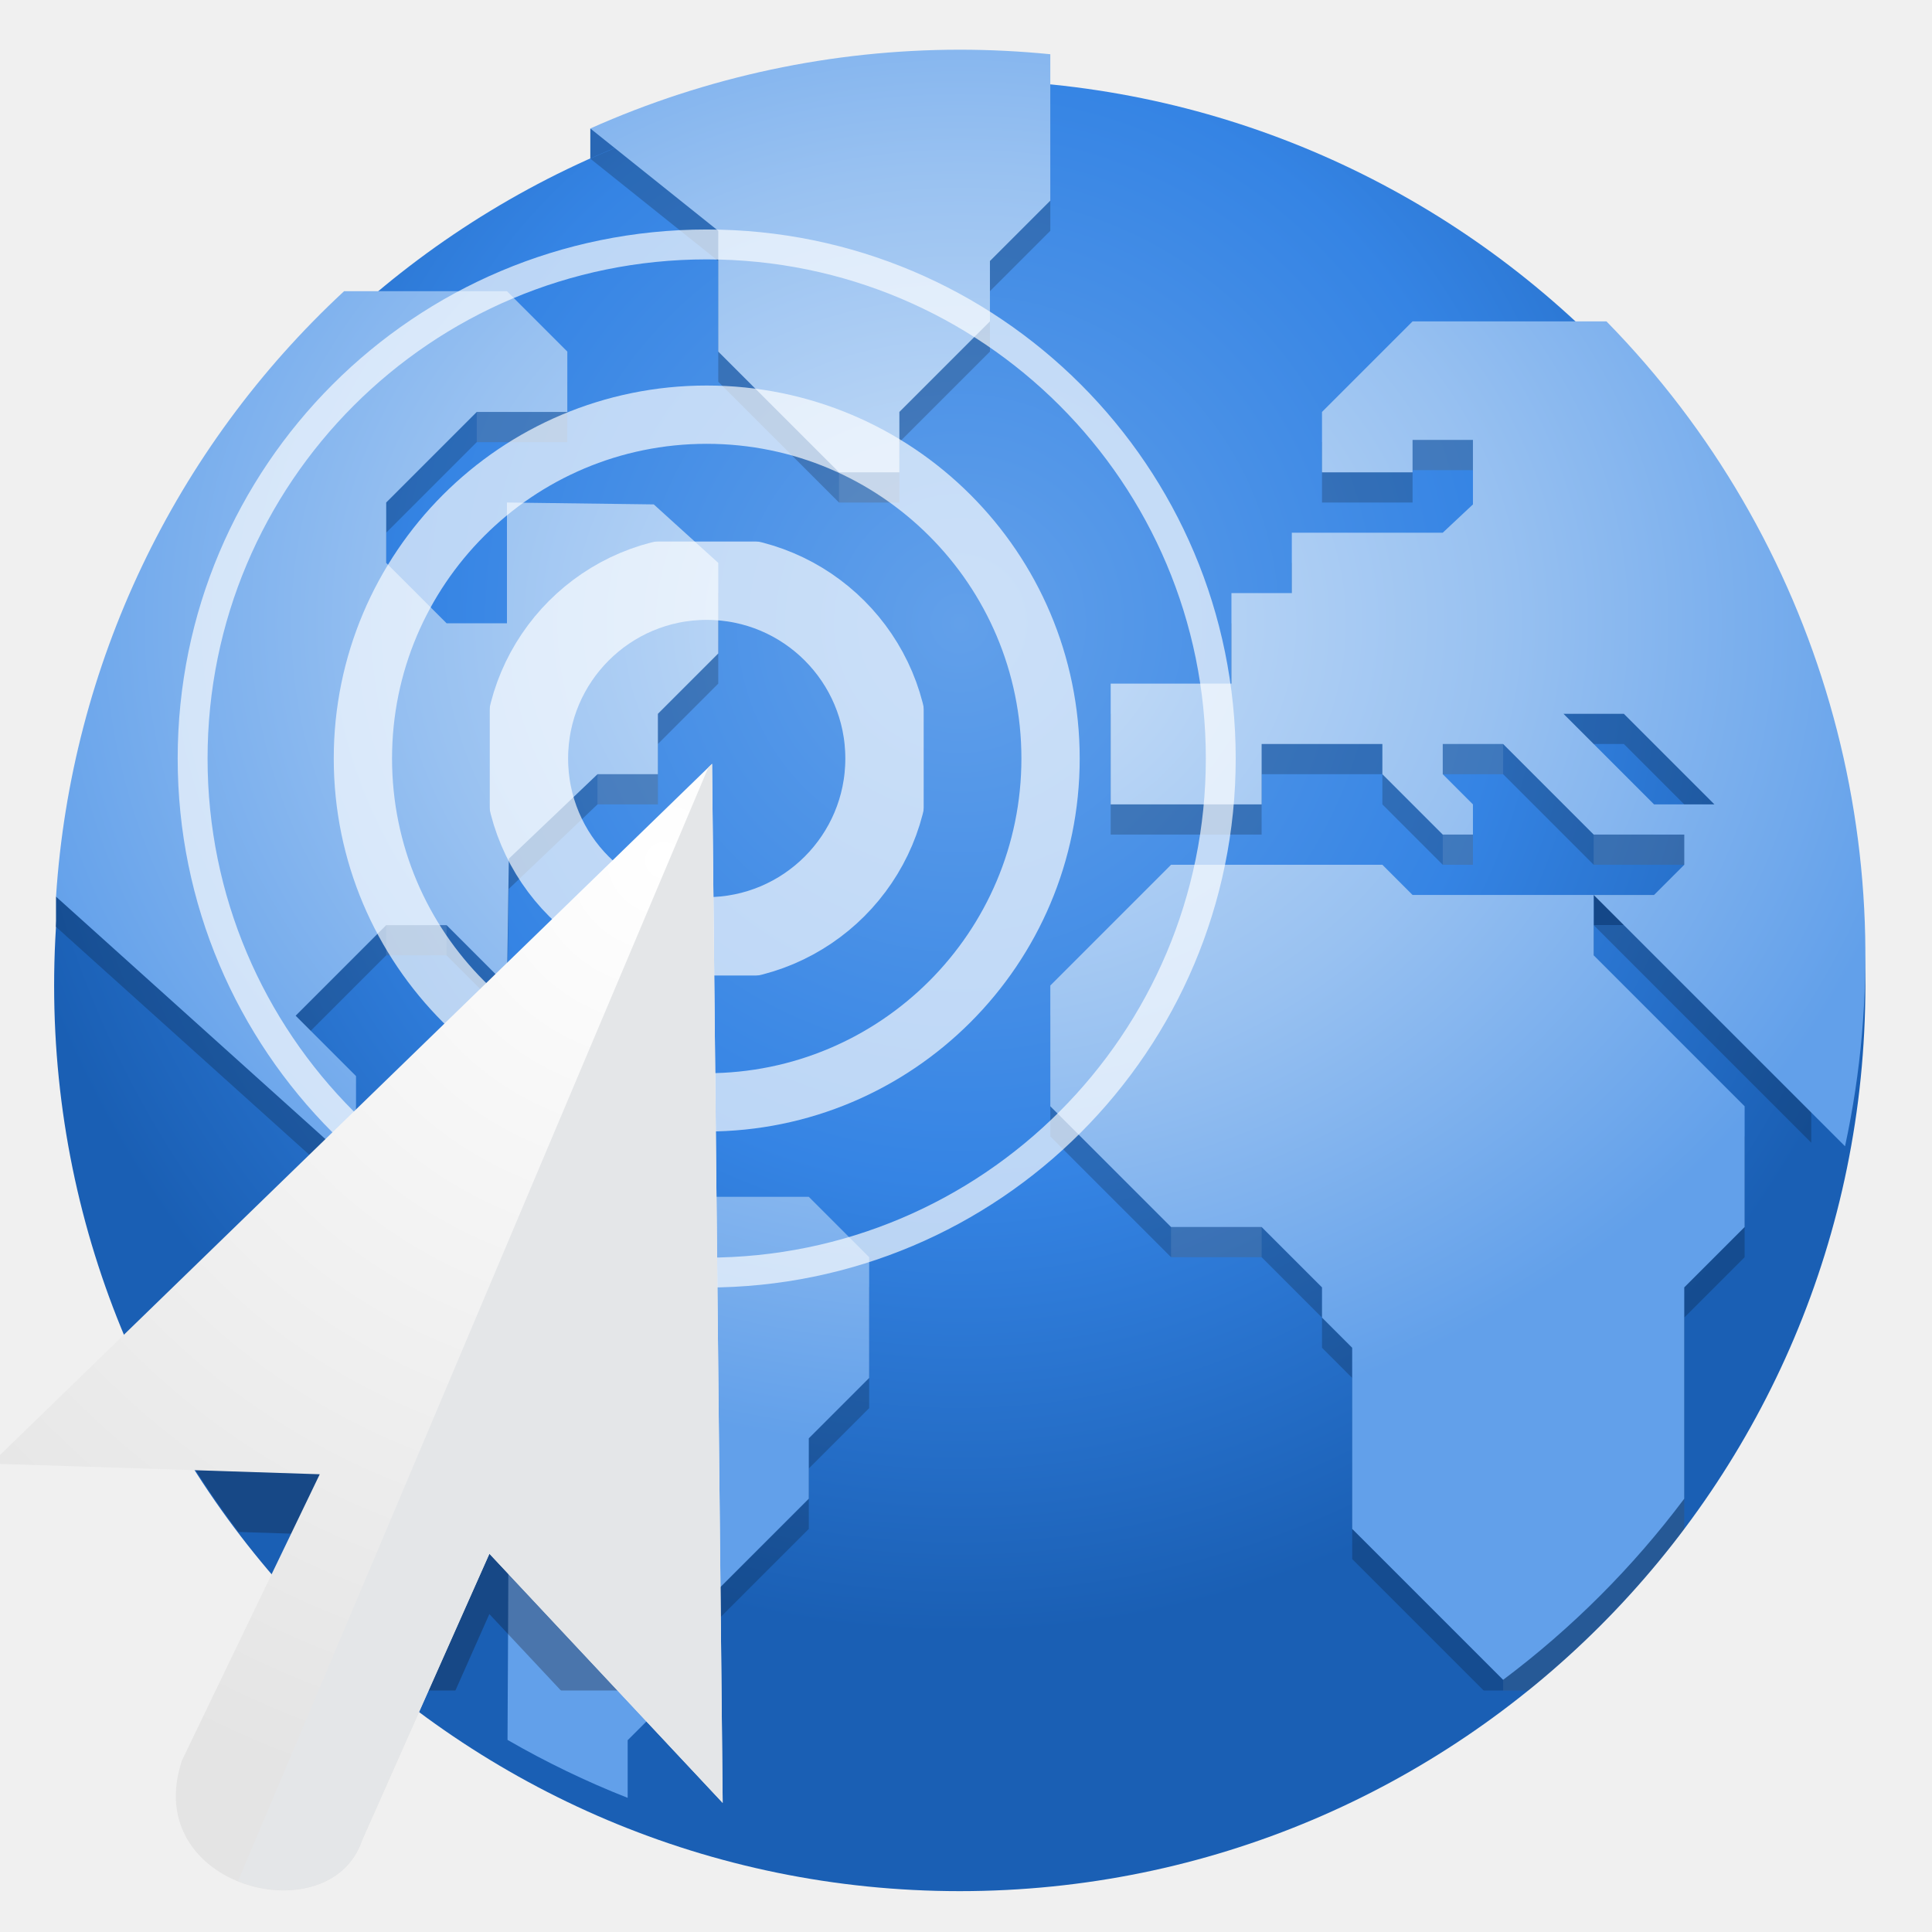
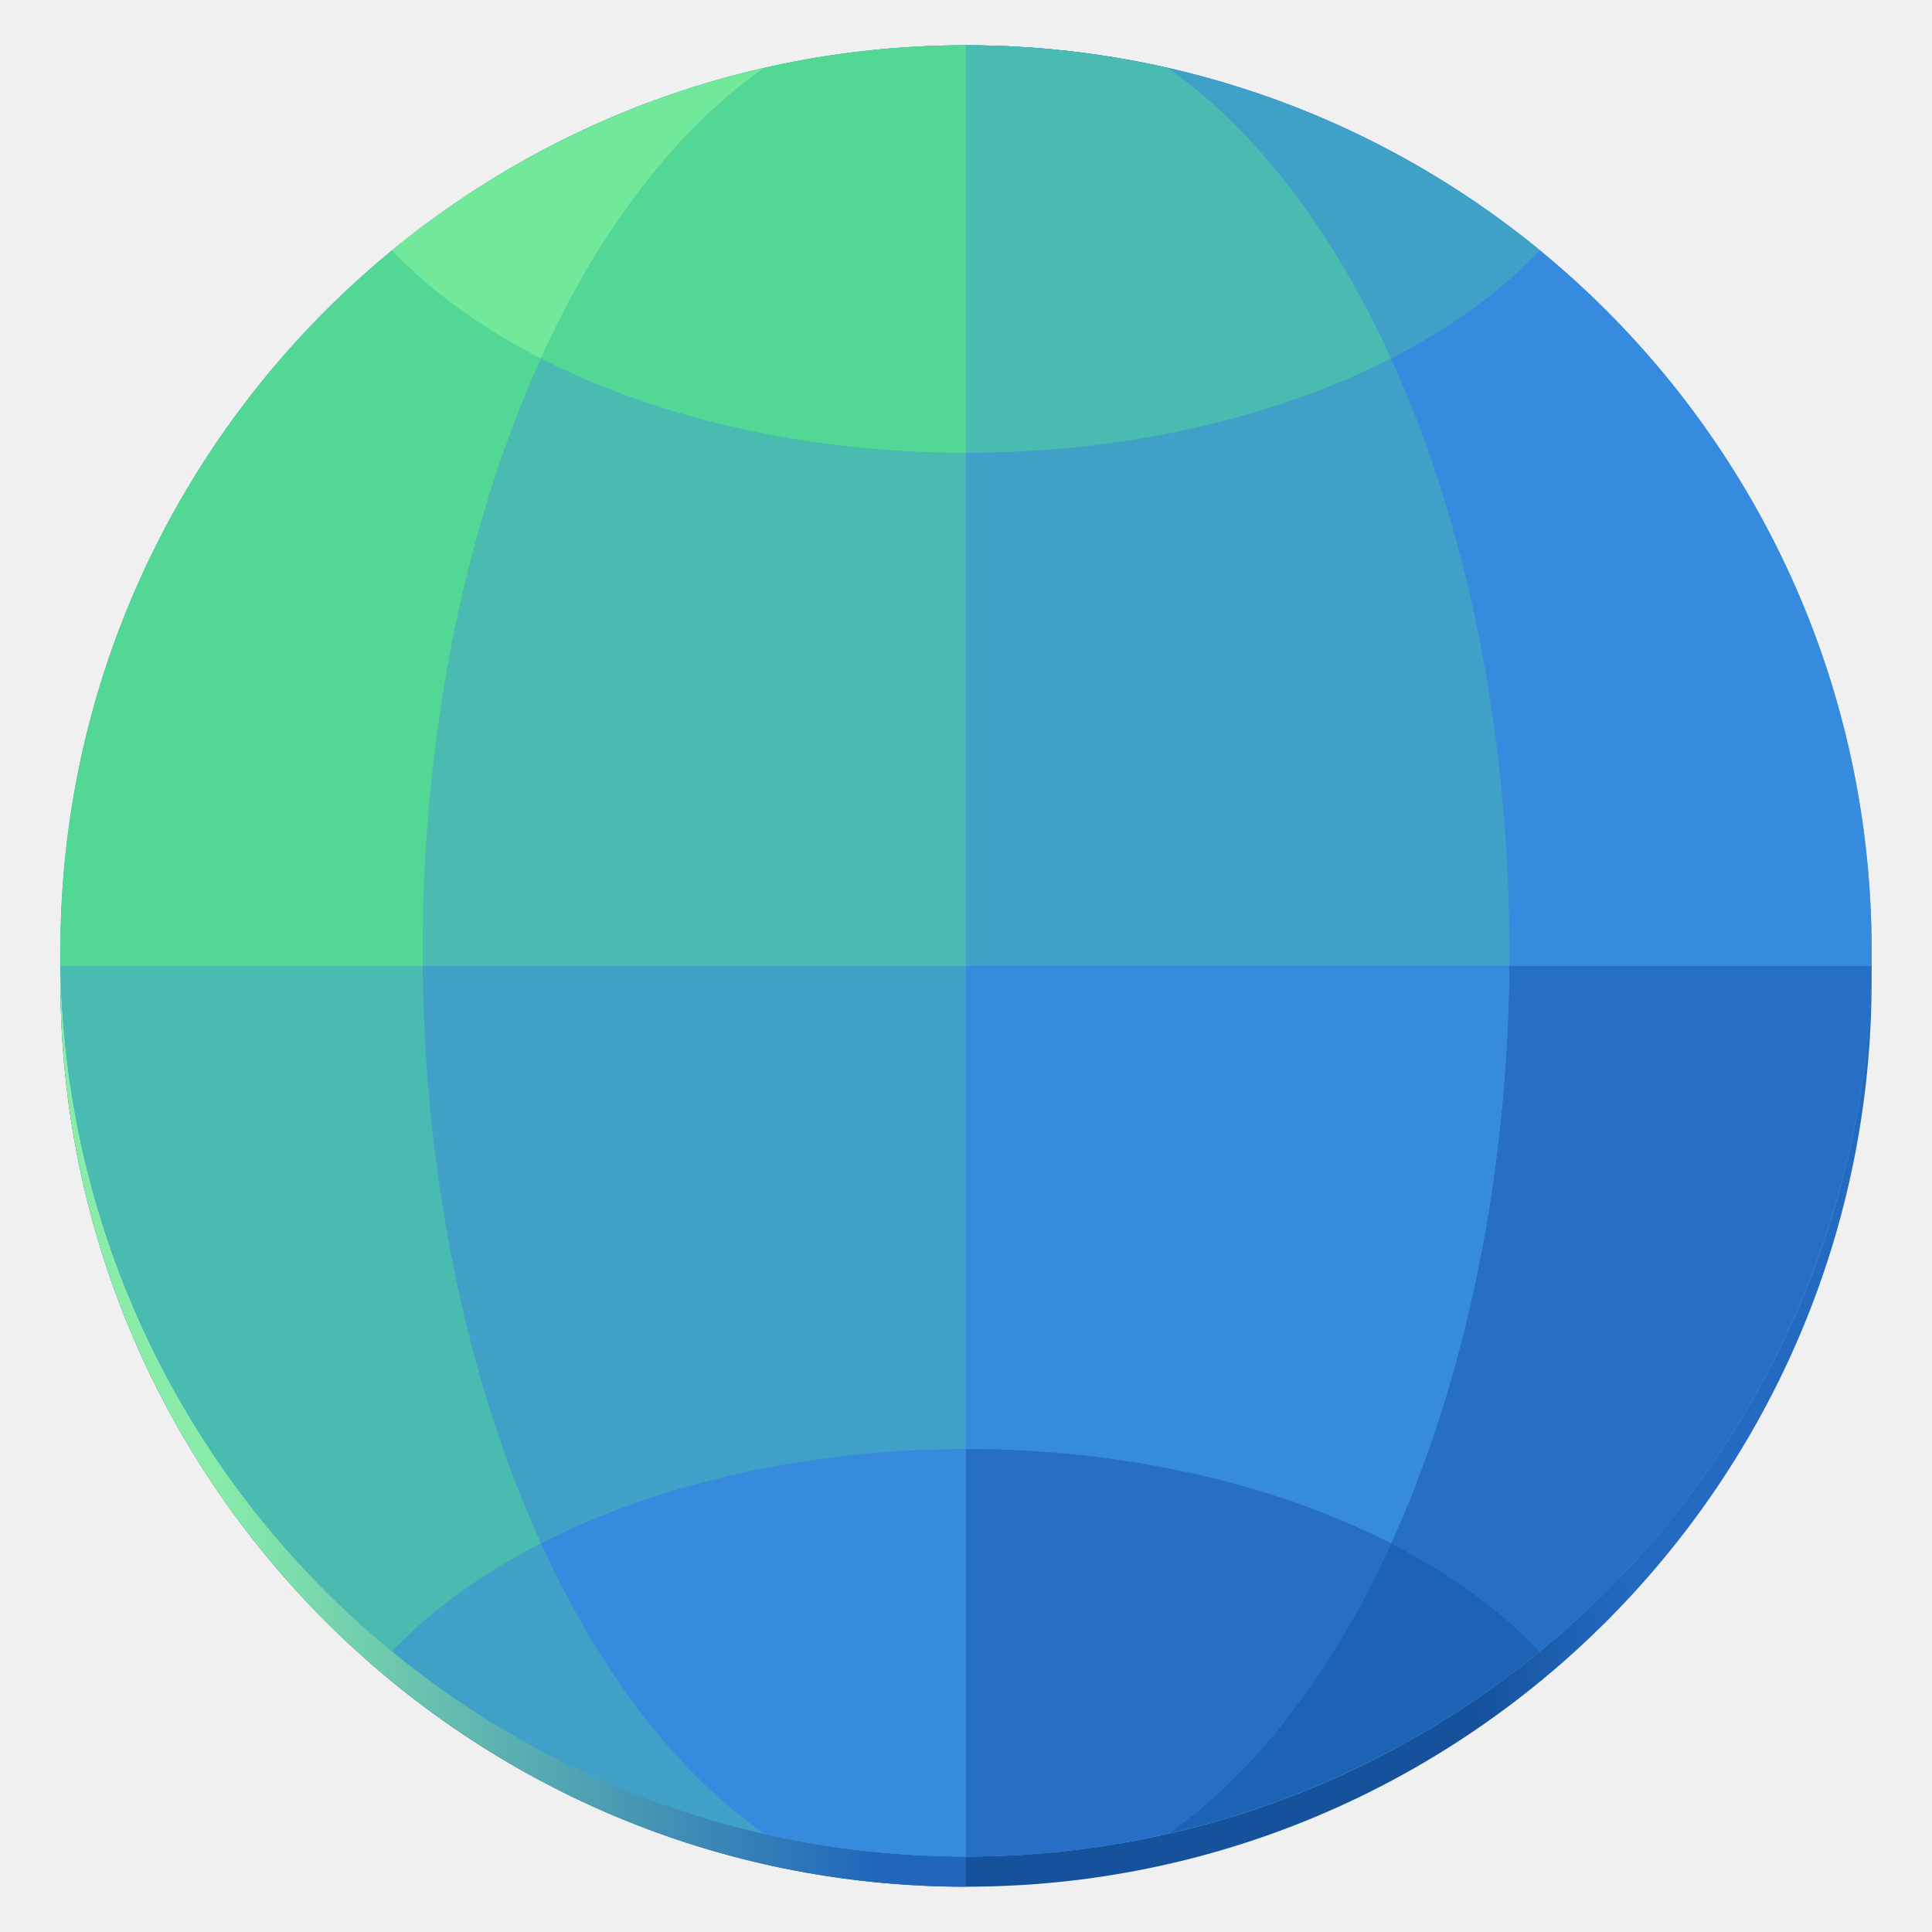
- <svg xmlns="http://www.w3.org/2000/svg" xmlns:xlink="http://www.w3.org/1999/xlink" width="128" height="128">
-   <defs>
-     <clipPath id="i">
-       <path d="M0 0h192v152H0z" />
-     </clipPath>
-     <clipPath id="Y">
-       <path d="M79 0h49v128H79zm0 0" />
-     </clipPath>
-     <clipPath id="b">
-       <path d="M0 0h192v152H0z" />
-     </clipPath>
-     <clipPath id="Z">
-       <path d="M479.988 20.078c0 110.453-89.543 200-200 200-110.453 0-200-89.547-200-200 0-110.457 89.547-200 200-200 110.457 0 200 89.543 200 200zm0 0" />
-     </clipPath>
-     <clipPath id="c">
-       <path d="M0 0h192v152H0z" />
-     </clipPath>
-     <clipPath id="q">
-       <path d="M0 0h192v152H0z" />
-     </clipPath>
-     <clipPath id="p">
-       <path d="M0 0h192v152H0z" />
-     </clipPath>
-     <clipPath id="d">
-       <path d="M0 0h192v152H0z" />
-     </clipPath>
-     <clipPath id="o">
-       <path d="M0 0h192v152H0z" />
-     </clipPath>
-     <clipPath id="e">
-       <path d="M0 0h192v152H0z" />
-     </clipPath>
-     <clipPath id="n">
-       <path d="M0 0h192v152H0z" />
-     </clipPath>
-     <clipPath id="f">
-       <path d="M0 0h192v152H0z" />
-     </clipPath>
-     <clipPath id="m">
-       <path d="M0 0h192v152H0z" />
-     </clipPath>
-     <clipPath id="g">
-       <path d="M0 0h192v152H0z" />
-     </clipPath>
-     <clipPath id="l">
-       <path d="M0 0h192v152H0z" />
-     </clipPath>
-     <clipPath id="h">
-       <path d="M0 0h192v152H0z" />
-     </clipPath>
-     <clipPath id="k">
-       <path d="M0 0h192v152H0z" />
-     </clipPath>
-     <clipPath id="j">
-       <path d="M0 0h192v152H0z" />
-     </clipPath>
-     <mask id="S">
-       <g filter="url(#a)">
-         <path fill-opacity=".668" d="M0 0h128v128H0z" />
-       </g>
-     </mask>
-     <mask id="ab">
-       <g filter="url(#a)">
-         <path fill-opacity=".5" d="M0 0h128v128H0z" />
-       </g>
-     </mask>
-     <mask id="M">
-       <g filter="url(#a)">
-         <path fill-opacity=".1" d="M0 0h128v128H0z" />
-       </g>
-     </mask>
-     <mask id="I">
-       <g filter="url(#a)">
-         <path fill-opacity=".1" d="M0 0h128v128H0z" />
-       </g>
-     </mask>
-     <mask id="O">
-       <g filter="url(#a)">
-         <path fill-opacity=".1" d="M0 0h128v128H0z" />
-       </g>
-     </mask>
-     <mask id="G">
-       <g filter="url(#a)">
-         <path fill-opacity=".1" d="M0 0h128v128H0z" />
-       </g>
-     </mask>
-     <mask id="Q">
-       <g filter="url(#a)">
-         <path fill-opacity=".668" d="M0 0h128v128H0z" />
-       </g>
-     </mask>
-     <mask id="E">
-       <g filter="url(#a)">
-         <path fill-opacity=".1" d="M0 0h128v128H0z" />
-       </g>
-     </mask>
-     <mask id="t">
-       <g filter="url(#a)">
-         <path fill-opacity=".1" d="M0 0h128v128H0z" />
-       </g>
-     </mask>
-     <mask id="C">
-       <g filter="url(#a)">
-         <path fill-opacity=".1" d="M0 0h128v128H0z" />
-       </g>
-     </mask>
-     <mask id="U">
-       <g filter="url(#a)">
-         <path fill-opacity=".668" d="M0 0h128v128H0z" />
-       </g>
-     </mask>
-     <mask id="A">
-       <g filter="url(#a)">
-         <path fill-opacity=".1" d="M0 0h128v128H0z" />
-       </g>
-     </mask>
-     <mask id="W">
-       <g filter="url(#a)">
-         <path fill-opacity=".3" d="M0 0h128v128H0z" />
-       </g>
-     </mask>
-     <mask id="y">
-       <g filter="url(#a)">
-         <path fill-opacity=".1" d="M0 0h128v128H0z" />
-       </g>
-     </mask>
-     <mask id="v">
-       <g filter="url(#a)">
-         <path fill-opacity=".2" d="M0 0h128v128H0z" />
-       </g>
-     </mask>
-     <mask id="K">
-       <g filter="url(#a)">
-         <path fill-opacity=".1" d="M0 0h128v128H0z" />
-       </g>
-     </mask>
-     <g id="F" clip-path="url(#h)">
-       <path d="M103.586 65.293h4v2h-4zm0 0" fill="#fff" />
+ <svg xmlns="http://www.w3.org/2000/svg" height="128px" viewBox="0 0 128 128" width="128px">
+   <linearGradient id="a" gradientUnits="userSpaceOnUse" x1="98" x2="108" y1="112" y2="112">
+     <stop offset="0" stop-color="#16529c" />
+     <stop offset="1" stop-color="#236ac0" />
+   </linearGradient>
+   <linearGradient id="b" gradientTransform="matrix(0 -1 1 0 -157 121)" gradientUnits="userSpaceOnUse" x1="1" x2="1" y1="215" y2="171">
+     <stop offset="0" stop-color="#2166bb" />
+     <stop offset="1" stop-color="#89eda9" />
+   </linearGradient>
+   <filter id="c" height="100%" width="100%" x="0%" y="0%">
+     <feColorMatrix in="SourceGraphic" type="matrix" values="0 0 0 0 1 0 0 0 0 1 0 0 0 0 1 0 0 0 1 0" />
+   </filter>
+   <mask id="d">
+     <g filter="url(#c)">
+       <rect fill-opacity="0.5" height="128" width="128" />
    </g>
-     <g id="N" clip-path="url(#l)">
-       <path d="M63.586 47.293h4v2h-4zm0 0" fill="#fff" />
+   </mask>
+   <clipPath id="e">
+     <rect height="152" width="192" />
+   </clipPath>
+   <mask id="f">
+     <g filter="url(#c)">
+       <rect fill-opacity="0.5" height="128" width="128" />
    </g>
-     <g id="x" clip-path="url(#d)">
-       <path d="M85.586 97.293h6v2h-6zm0 0" fill="#fff" />
+   </mask>
+   <clipPath id="g">
+     <rect height="152" width="192" />
+   </clipPath>
+   <mask id="h">
+     <g filter="url(#c)">
+       <rect fill-opacity="0.5" height="128" width="128" />
    </g>
-     <g id="B" clip-path="url(#f)">
-       <path d="M39.586 43.293h6v2h-6zm0 0" fill="#fff" />
-     </g>
-     <g id="P" clip-path="url(#m)">
-       <path d="M66.8 66.254c0 6.617-5.362 11.98-11.98 11.98-6.613 0-11.976-5.363-11.976-11.98s5.363-11.98 11.976-11.98c6.617 0 11.98 5.363 11.98 11.98zm0 0" fill="none" stroke-width="5.59" stroke-linejoin="round" stroke="#fff" />
-     </g>
-     <g id="H" clip-path="url(#i)">
-       <path d="M103.586 71.293h2v2h-2zm0 0" fill="#fff" />
-     </g>
-     <g id="aa" clip-path="url(#q)">
-       <path d="M169.336 19.172v3.531l.883.883.34.344.543-.543v-.684h.683l.2-.2v-.683l.882-.883h.684l.199-.199v-.683l-.883-.883zm8.113 0v1.765h1.598l.91 1.325v.441l.856.883v-4.414zm3.363 4.414l-.91.05-.855-.933v-.219h-1.078l-.442-.664h-.078v2.883l.301.43v1.762L179.047 28l.883-.883V24.47zm0 0" fill="#2e3436" />
-     </g>
-     <g id="R" clip-path="url(#n)">
-       <path d="M77.602 66.254c0 12.582-10.2 22.781-22.782 22.781-12.578 0-22.777-10.2-22.777-22.781 0-12.582 10.2-22.781 22.777-22.781 12.582 0 22.782 10.199 22.782 22.78zm0 0" fill="none" stroke-width="3.862" stroke-linejoin="round" stroke="#fff" />
-     </g>
-     <g id="s" clip-path="url(#b)">
-       <path d="M107.586 115.293v14a60.121 60.121 0 0012-12v-2zm0 0" fill="#fff" />
-     </g>
-     <g id="J" clip-path="url(#j)">
-       <path d="M113.586 71.293h6v2h-6zm0 0" fill="#fff" />
-     </g>
-     <g id="T" clip-path="url(#o)">
-       <path d="M88.879 66.254c0 18.808-15.246 34.058-34.059 34.058-18.808 0-34.058-15.25-34.058-34.058 0-18.813 15.25-34.059 34.058-34.059 18.813 0 34.059 15.246 34.059 34.059zm0 0" fill="none" stroke-width="1.98" stroke-linejoin="round" stroke="#fff" />
-     </g>
-     <g id="D" clip-path="url(#g)">
-       <path d="M47.586 67.293h4v2h-4zm0 0" fill="#fff" />
-     </g>
-     <g id="z" clip-path="url(#e)">
-       <path d="M33.586 77.293h4v2h-4zm0 0" fill="#fff" />
-     </g>
-     <g id="V" clip-path="url(#p)">
-       <path d="M55.176 70.605L17.512 107.16a59.63 59.63 0 006.293 10.336l5.379.176-1.914 3.973a60.081 60.081 0 009.851 8.722l3.3-7.43 15.067 16.094c.13.031.258.067.387.098zm0 0" fill-rule="evenodd" fill="#12121c" />
-     </g>
-     <g id="L" clip-path="url(#k)">
-       <path d="M101.586 45.148h4v2h-4zm0 0" fill="#fff" />
-     </g>
-     <g id="u" clip-path="url(#c)">
-       <path d="M71.586 21.293a60.068 60.068 0 00-24.477 5.219l8.477 6.781v8l8 8h4v-4l6-6v-4l4-4v-9.7c-1.992-.198-3.996-.3-6-.3zm-40.79 16a59.996 59.996 0 00-19.085 40.113l19.875 17.887v-6l-4-4 6-6h4l4 4 .125-8.402 5.875-5.598h4v-4l4-4v-6l-4.273-3.875-9.727-.125v8h-4l-4-4v-4l6-6h6v-4l-4-4zm70.79 2l-6 6v4h6v-2.145h4v4.27l-2 1.875h-10v4h-4v6h-8v8h10v-4h8v2l4 4h2v-2l-2-2v-2h4l6 6h6v2l-2 2h-4l16.652 16.652a60.002 60.002 0 00-15.805-54.652zm12 38h-12l-2-2h-14l-8 8v8l8 8h6l4 4v2l2 2v12l10 10a60.02 60.02 0 0012-12v-14l4-4v-8l-10-10zm-2-12h4l6 6h-4zm-74 28l-4 4v10l8.125 8.144-.086 17.836a59.466 59.466 0 007.96 3.84v-3.82l6-6v-4l6-6v-4l4-4v-8l-4-4h-8l-4-4zm0 0" />
-     </g>
-     <radialGradient id="X" gradientUnits="userSpaceOnUse" cx="17.814" cy="24.149" fx="17.814" fy="24.149" r="9.125" gradientTransform="matrix(7.42904 0 0 7.1212 -88.327 -114.956)">
-       <stop offset="0" stop-color="#fff" />
-       <stop offset="1" stop-color="#e4e4e4" />
-     </radialGradient>
-     <radialGradient id="w" gradientUnits="userSpaceOnUse" cx="46.511" cy="236.83" fx="46.511" fy="236.83" r="224" gradientTransform="matrix(.29041 -.00079 .00067 .24464 49.921 -16.608)">
-       <stop offset="0" stop-color="#cee2f8" />
-       <stop offset=".552" stop-color="#98c1f1" />
-       <stop offset="1" stop-color="#62a0ea" />
-     </radialGradient>
-     <radialGradient id="r" gradientUnits="userSpaceOnUse" cx="256" cy="-46.416" fx="256" fy="-46.416" r="224" gradientTransform="matrix(.29048 0 0 .29907 -10.777 55.175)">
-       <stop offset="0" stop-color="#62a0ea" />
-       <stop offset=".552" stop-color="#3584e4" />
-       <stop offset="1" stop-color="#1a5fb4" />
-     </radialGradient>
-     <filter id="a" filterUnits="objectBoundingBox" x="0%" y="0%" width="100%" height="100%">
-       <feColorMatrix in="SourceGraphic" values="0 0 0 0 1 0 0 0 0 1 0 0 0 0 1 0 0 0 1 0" />
-     </filter>
-   </defs>
-   <path d="M39.11 8.512v2l4.011-.16.09-1.997zm0 0" fill-rule="evenodd" fill="#2967b4" />
-   <path d="M3.71 59.41v2l4.013-.16.09-1.996zm0 0" fill-rule="evenodd" fill="#164e93" />
-   <path d="M123.586 65.293c0 33.137-26.863 60-60 60s-60-26.863-60-60 26.863-60 60-60 60 26.863 60 60zm0 0" fill="url(#r)" />
-   <use xlink:href="#s" transform="translate(-8 -16)" mask="url(#t)" />
-   <use xlink:href="#u" transform="translate(-8 -16)" mask="url(#v)" />
-   <path d="M105.586 59.293v2h4v-2zm0 0" fill-rule="evenodd" fill="#144788" />
-   <path d="M63.586 3.293a60.068 60.068 0 00-24.477 5.219l8.477 6.781v8l8 8h4v-4l6-6v-4l4-4v-9.7c-1.992-.198-3.996-.3-6-.3zm-40.79 16A59.996 59.996 0 003.712 59.406l19.875 17.887v-6l-4-4 6-6h4l4 4 .125-8.402 5.875-5.598h4v-4l4-4v-6l-4.273-3.875-9.727-.125v8h-4l-4-4v-4l6-6h6v-4l-4-4zm70.79 2l-6 6v4h6v-2.145h4v4.27l-2 1.875h-10v4h-4v6h-8v8h10v-4h8v2l4 4h2v-2l-2-2v-2h4l6 6h6v2l-2 2h-4l16.652 16.652a60.002 60.002 0 00-15.805-54.652zm12 38h-12l-2-2h-14l-8 8v8l8 8h6l4 4v2l2 2v12l10 10a60.02 60.02 0 0012-12v-14l4-4v-8l-10-10zm-2-12h4l6 6h-4zm-74 28l-4 4v10l8.125 8.144-.086 17.836a59.466 59.466 0 007.96 3.84v-3.82l6-6v-4l6-6v-4l4-4v-8l-4-4h-8l-4-4zm0 0" fill="url(#w)" />
-   <use xlink:href="#x" transform="translate(-8 -16)" mask="url(#y)" />
-   <use xlink:href="#z" transform="translate(-8 -16)" mask="url(#A)" />
-   <use xlink:href="#B" transform="translate(-8 -16)" mask="url(#C)" />
-   <use xlink:href="#D" transform="translate(-8 -16)" mask="url(#E)" />
-   <use xlink:href="#F" transform="translate(-8 -16)" mask="url(#G)" />
-   <use xlink:href="#H" transform="translate(-8 -16)" mask="url(#I)" />
-   <use xlink:href="#J" transform="translate(-8 -16)" mask="url(#K)" />
-   <use xlink:href="#L" transform="translate(-8 -16)" mask="url(#M)" />
-   <use xlink:href="#N" transform="translate(-8 -16)" mask="url(#O)" />
-   <use xlink:href="#P" transform="translate(-8 -16)" mask="url(#Q)" />
-   <use xlink:href="#R" transform="translate(-8 -16)" mask="url(#S)" />
-   <use xlink:href="#T" transform="translate(-8 -16)" mask="url(#U)" />
-   <use xlink:href="#V" transform="translate(-8 -16)" mask="url(#W)" />
-   <path d="M47.176 50.605L-.59 96.97l21.774.703-9.13 18.965c-2.812 8.43 9.833 11.59 11.942 5.27l8.43-18.97 15.453 16.508zm0 0" fill-rule="evenodd" fill="url(#X)" />
-   <path d="M47.176 50.605l-.246.239-31.16 73.781c3.148 1.277 7.12.586 8.222-2.719l8.43-18.969 15.457 16.508zm0 0" fill-rule="evenodd" fill="#e4e6e8" />
-   <g clip-path="url(#Y)">
-     <g clip-path="url(#Z)">
-       <use xlink:href="#aa" transform="translate(-8 -16)" mask="url(#ab)" />
-     </g>
+   </mask>
+   <clipPath id="i">
+     <rect height="152" width="192" />
+   </clipPath>
+   <path d="m 64 5 c 33.137 0 60 26.863 60 60 s -26.863 60 -60 60 s -60 -26.863 -60 -60 s 26.863 -60 60 -60 z m 0 0" fill="url(#a)" />
+   <path d="m 64 5 c -33.137 0 -60 26.863 -60 60 s 26.863 60 60 60 z m 0 0" fill="url(#b)" />
+   <path d="m 124 63 c 0 33.137 -26.863 60 -60 60 s -60 -26.863 -60 -60 s 26.863 -60 60 -60 s 60 26.863 60 60 z m 0 0" fill="#40a1c8" />
+   <path d="m 28.004 64 c 0.125 13.914 2.883 27.367 7.836 38.25 c -3.941 2.016 -7.281 4.441 -9.863 7.16 c -13.641 -11.172 -21.676 -27.781 -21.969 -45.41 z m 0 0" fill="#49bbb0" />
+   <path d="m 64 96 v 27 c -4.5 0 -8.988 -0.508 -13.375 -1.512 c -5.801 -4.059 -10.895 -10.691 -14.781 -19.238 c 7.902 -4.039 17.867 -6.25 28.156 -6.25 z m 0 0" fill="#378bde" />
+   <path d="m 99.996 64 c -0.125 13.914 -2.883 27.367 -7.84 38.25 c 3.945 2.016 7.281 4.441 9.863 7.16 c 13.641 -11.172 21.676 -27.781 21.973 -45.41 z m 0 0" fill="#266ec6" />
+   <path d="m 64 64 v 59 c 4.5 0 8.988 -0.508 13.375 -1.512 c 13.473 -9.434 22.391 -32.098 22.621 -57.488 z m 0 0" fill="#378bde" />
+   <path d="m 64 96 v 27 c 4.5 0 8.988 -0.508 13.375 -1.512 c 5.801 -4.059 10.895 -10.691 14.781 -19.238 c -7.902 -4.039 -17.867 -6.25 -28.156 -6.25 z m 0 0" fill="#266ec6" />
+   <path d="m 92.16 102.25 c -3.891 8.547 -8.984 15.176 -14.781 19.238 c 9.035 -2.066 17.473 -6.203 24.645 -12.078 c -2.582 -2.719 -5.922 -5.145 -9.863 -7.16 z m 0 0" fill="#1e62b5" />
+   <path d="m 64 3 c -33.137 0 -60 26.863 -60 60 c 0 0.332 0.004 0.668 0.008 1 h 59.992 z m 0 0" fill="#53d795" />
+   <path d="m 50.625 4.508 c -9.039 2.07 -17.477 6.203 -24.648 12.078 c 2.582 2.723 5.922 5.145 9.867 7.164 c 3.891 -8.551 8.984 -15.18 14.781 -19.242 z m 0 0" fill="#72e99a" />
+   <path d="m 64 3 c -4.5 0 -8.984 0.508 -13.375 1.508 c -13.664 9.57 -22.625 32.734 -22.625 58.492 c 0 0.332 0 0.668 0.004 1 h 35.996 z m 0 0" fill="#49bbb0" />
+   <path d="m 64 3 c -4.5 0 -8.984 0.508 -13.375 1.508 c -5.797 4.062 -10.891 10.691 -14.781 19.242 c 7.906 4.039 17.867 6.25 28.156 6.25 z m 0 0" fill="#53d795" />
+   <path d="m 64 3 c 33.137 0 60 26.863 60 60 c 0 0.332 -0.004 0.668 -0.008 1 h -59.992 z m 0 0" fill="#378bde" />
+   <path d="m 77.375 4.508 c 9.039 2.07 17.477 6.203 24.648 12.078 c -2.582 2.723 -5.922 5.145 -9.863 7.16 c -3.895 -8.547 -8.988 -15.176 -14.785 -19.238 z m 0 0" fill="#40a1c8" />
+   <path d="m 64 3 c 4.5 0 8.988 0.508 13.375 1.508 c 13.664 9.57 22.625 32.734 22.625 58.492 c 0 0.332 0 0.668 -0.004 1 h -35.996 z m 0 0" fill="#40a1c8" />
+   <path d="m 64 3 c 4.5 0 8.988 0.508 13.375 1.508 c 5.797 4.062 10.891 10.691 14.781 19.238 c -7.906 4.043 -17.867 6.254 -28.156 6.254 z m 0 0" fill="#49bbb0" />
+   <g clip-path="url(#e)" mask="url(#d)" transform="matrix(1 0 0 1 -8 -16)">
+     <path d="m 169.5 24 v 1 h 13 v -1 z m 0 0" fill="#2e3436" />
+   </g>
+   <g clip-path="url(#g)" mask="url(#f)" transform="matrix(1 0 0 1 -8 -16)">
+     <path d="m 169.5 21 v 1 h 13 v -1 z m 0 0" fill="#2e3436" />
+   </g>
+   <g clip-path="url(#i)" mask="url(#h)" transform="matrix(1 0 0 1 -8 -16)">
+     <path d="m 169.5 27 v 1 h 13 v -1 z m 0 0" fill="#2e3436" />
  </g>
</svg>
